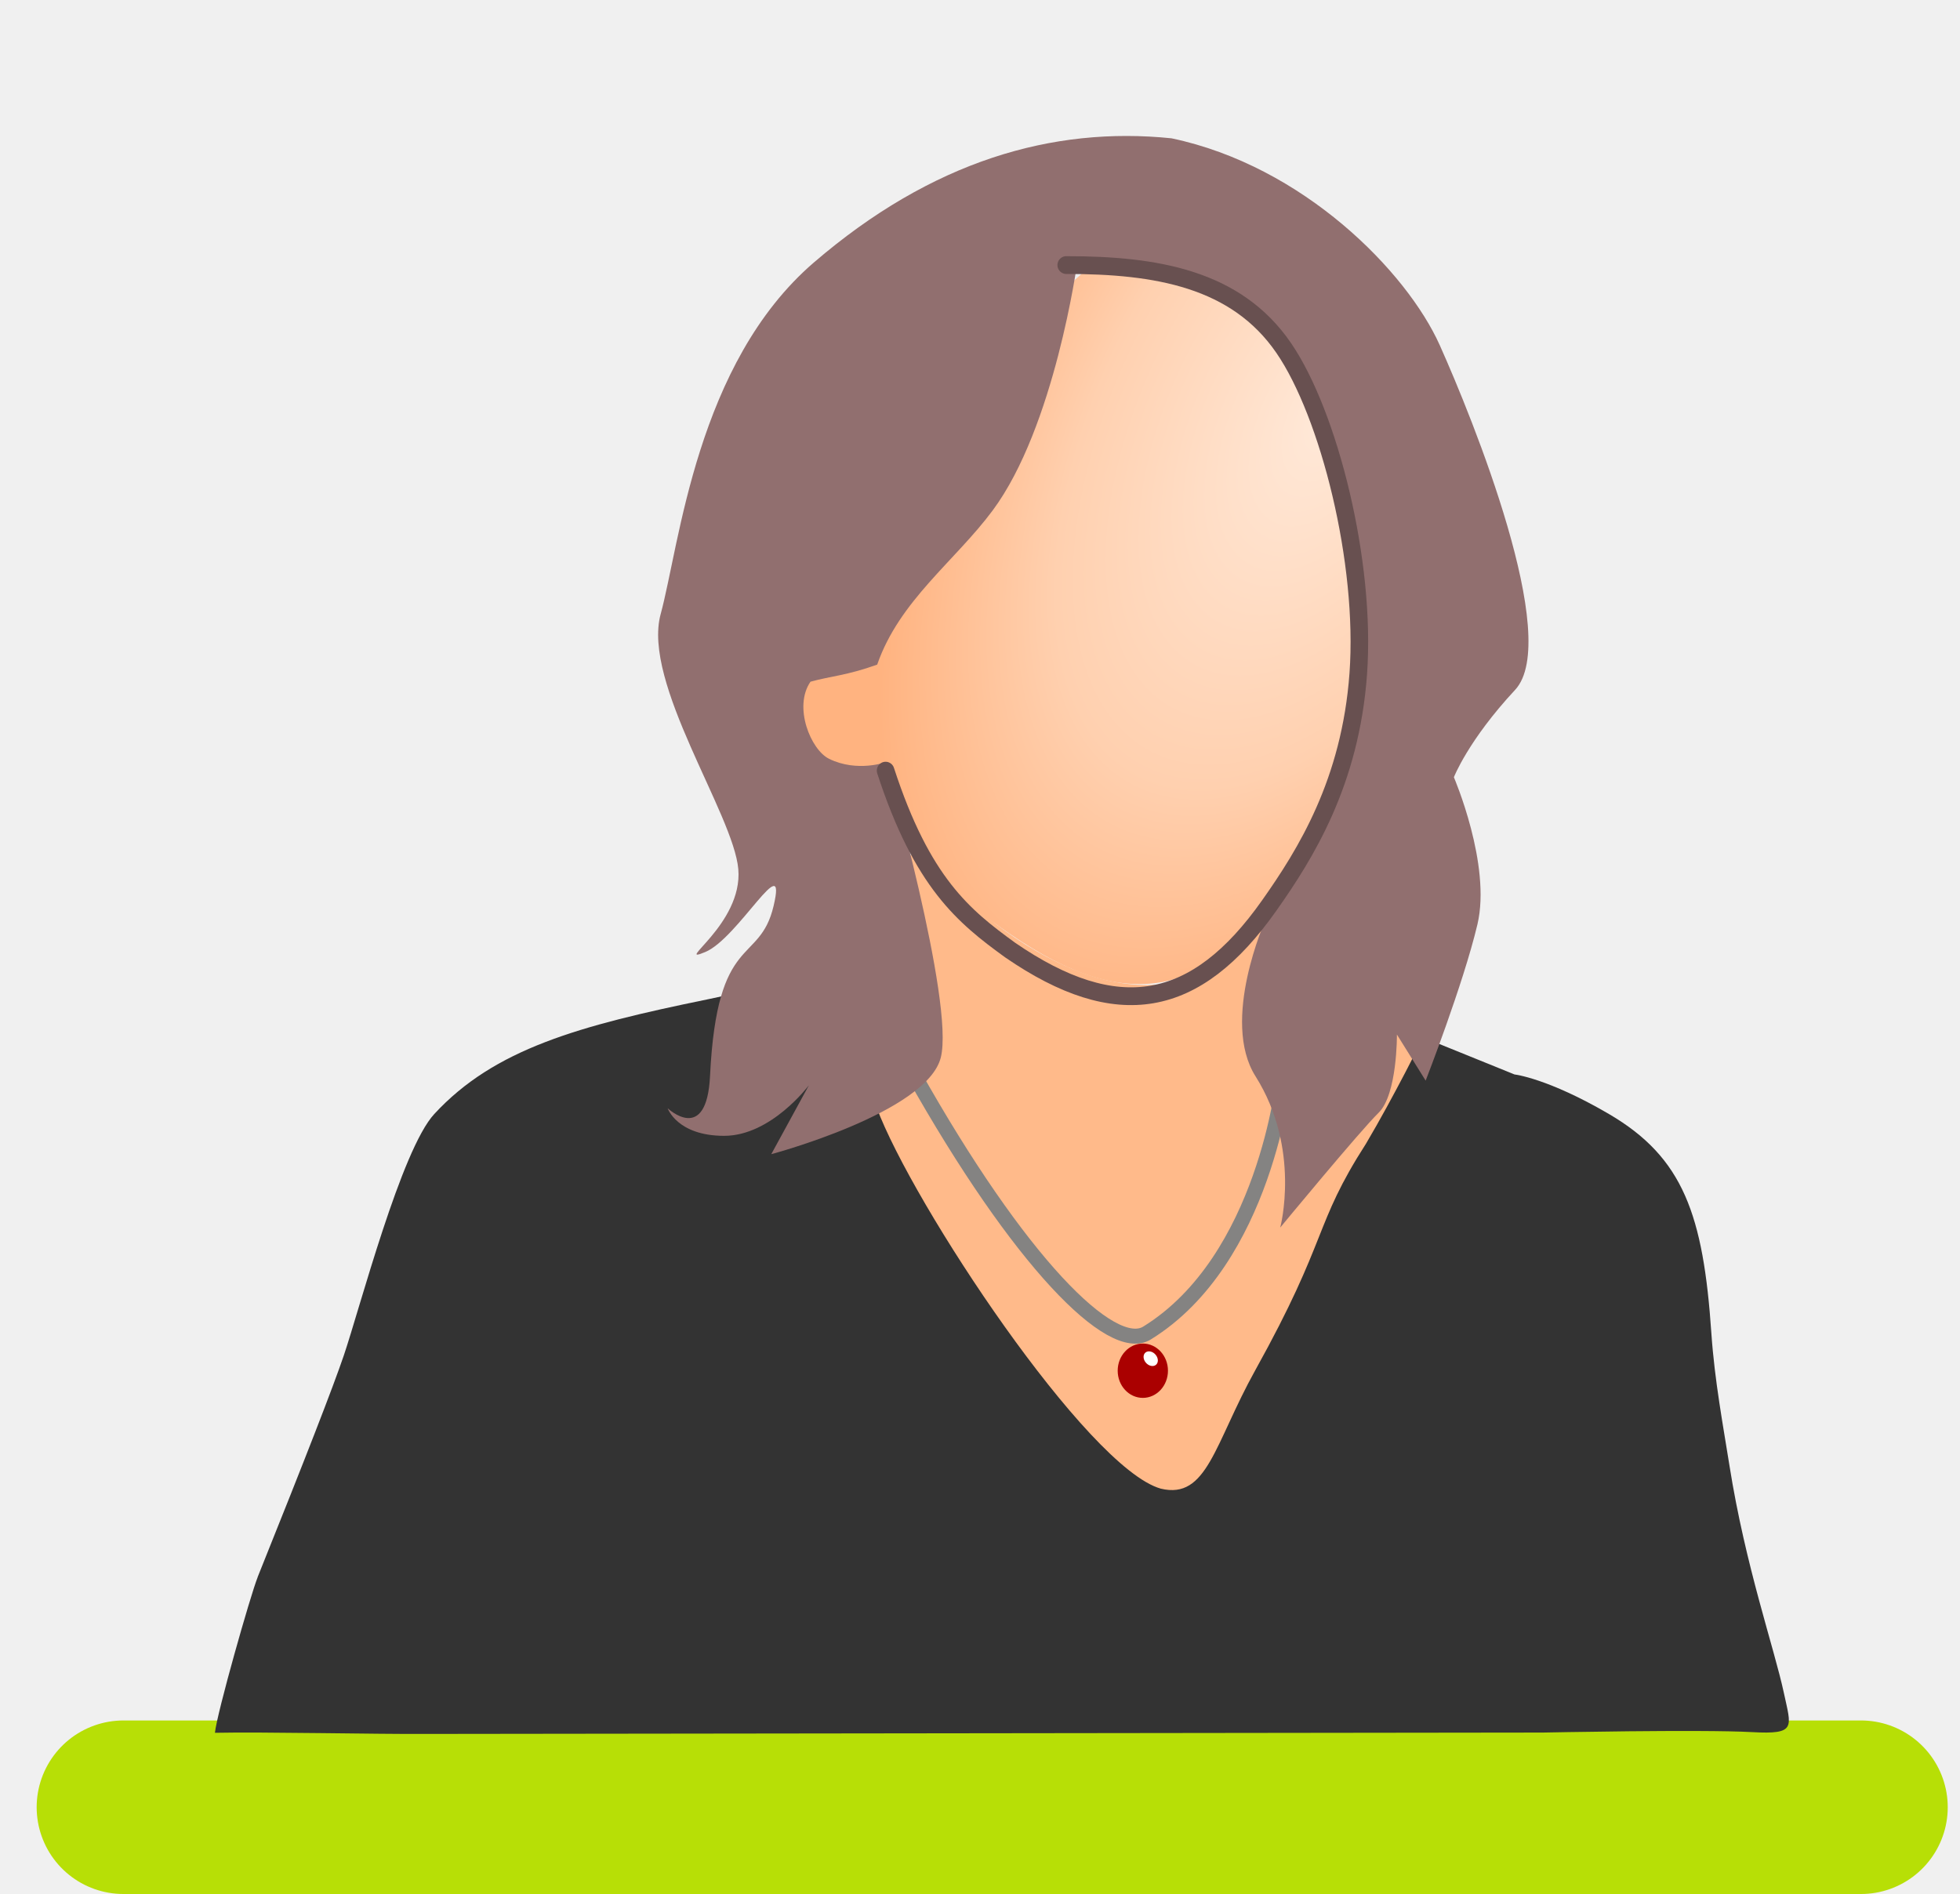
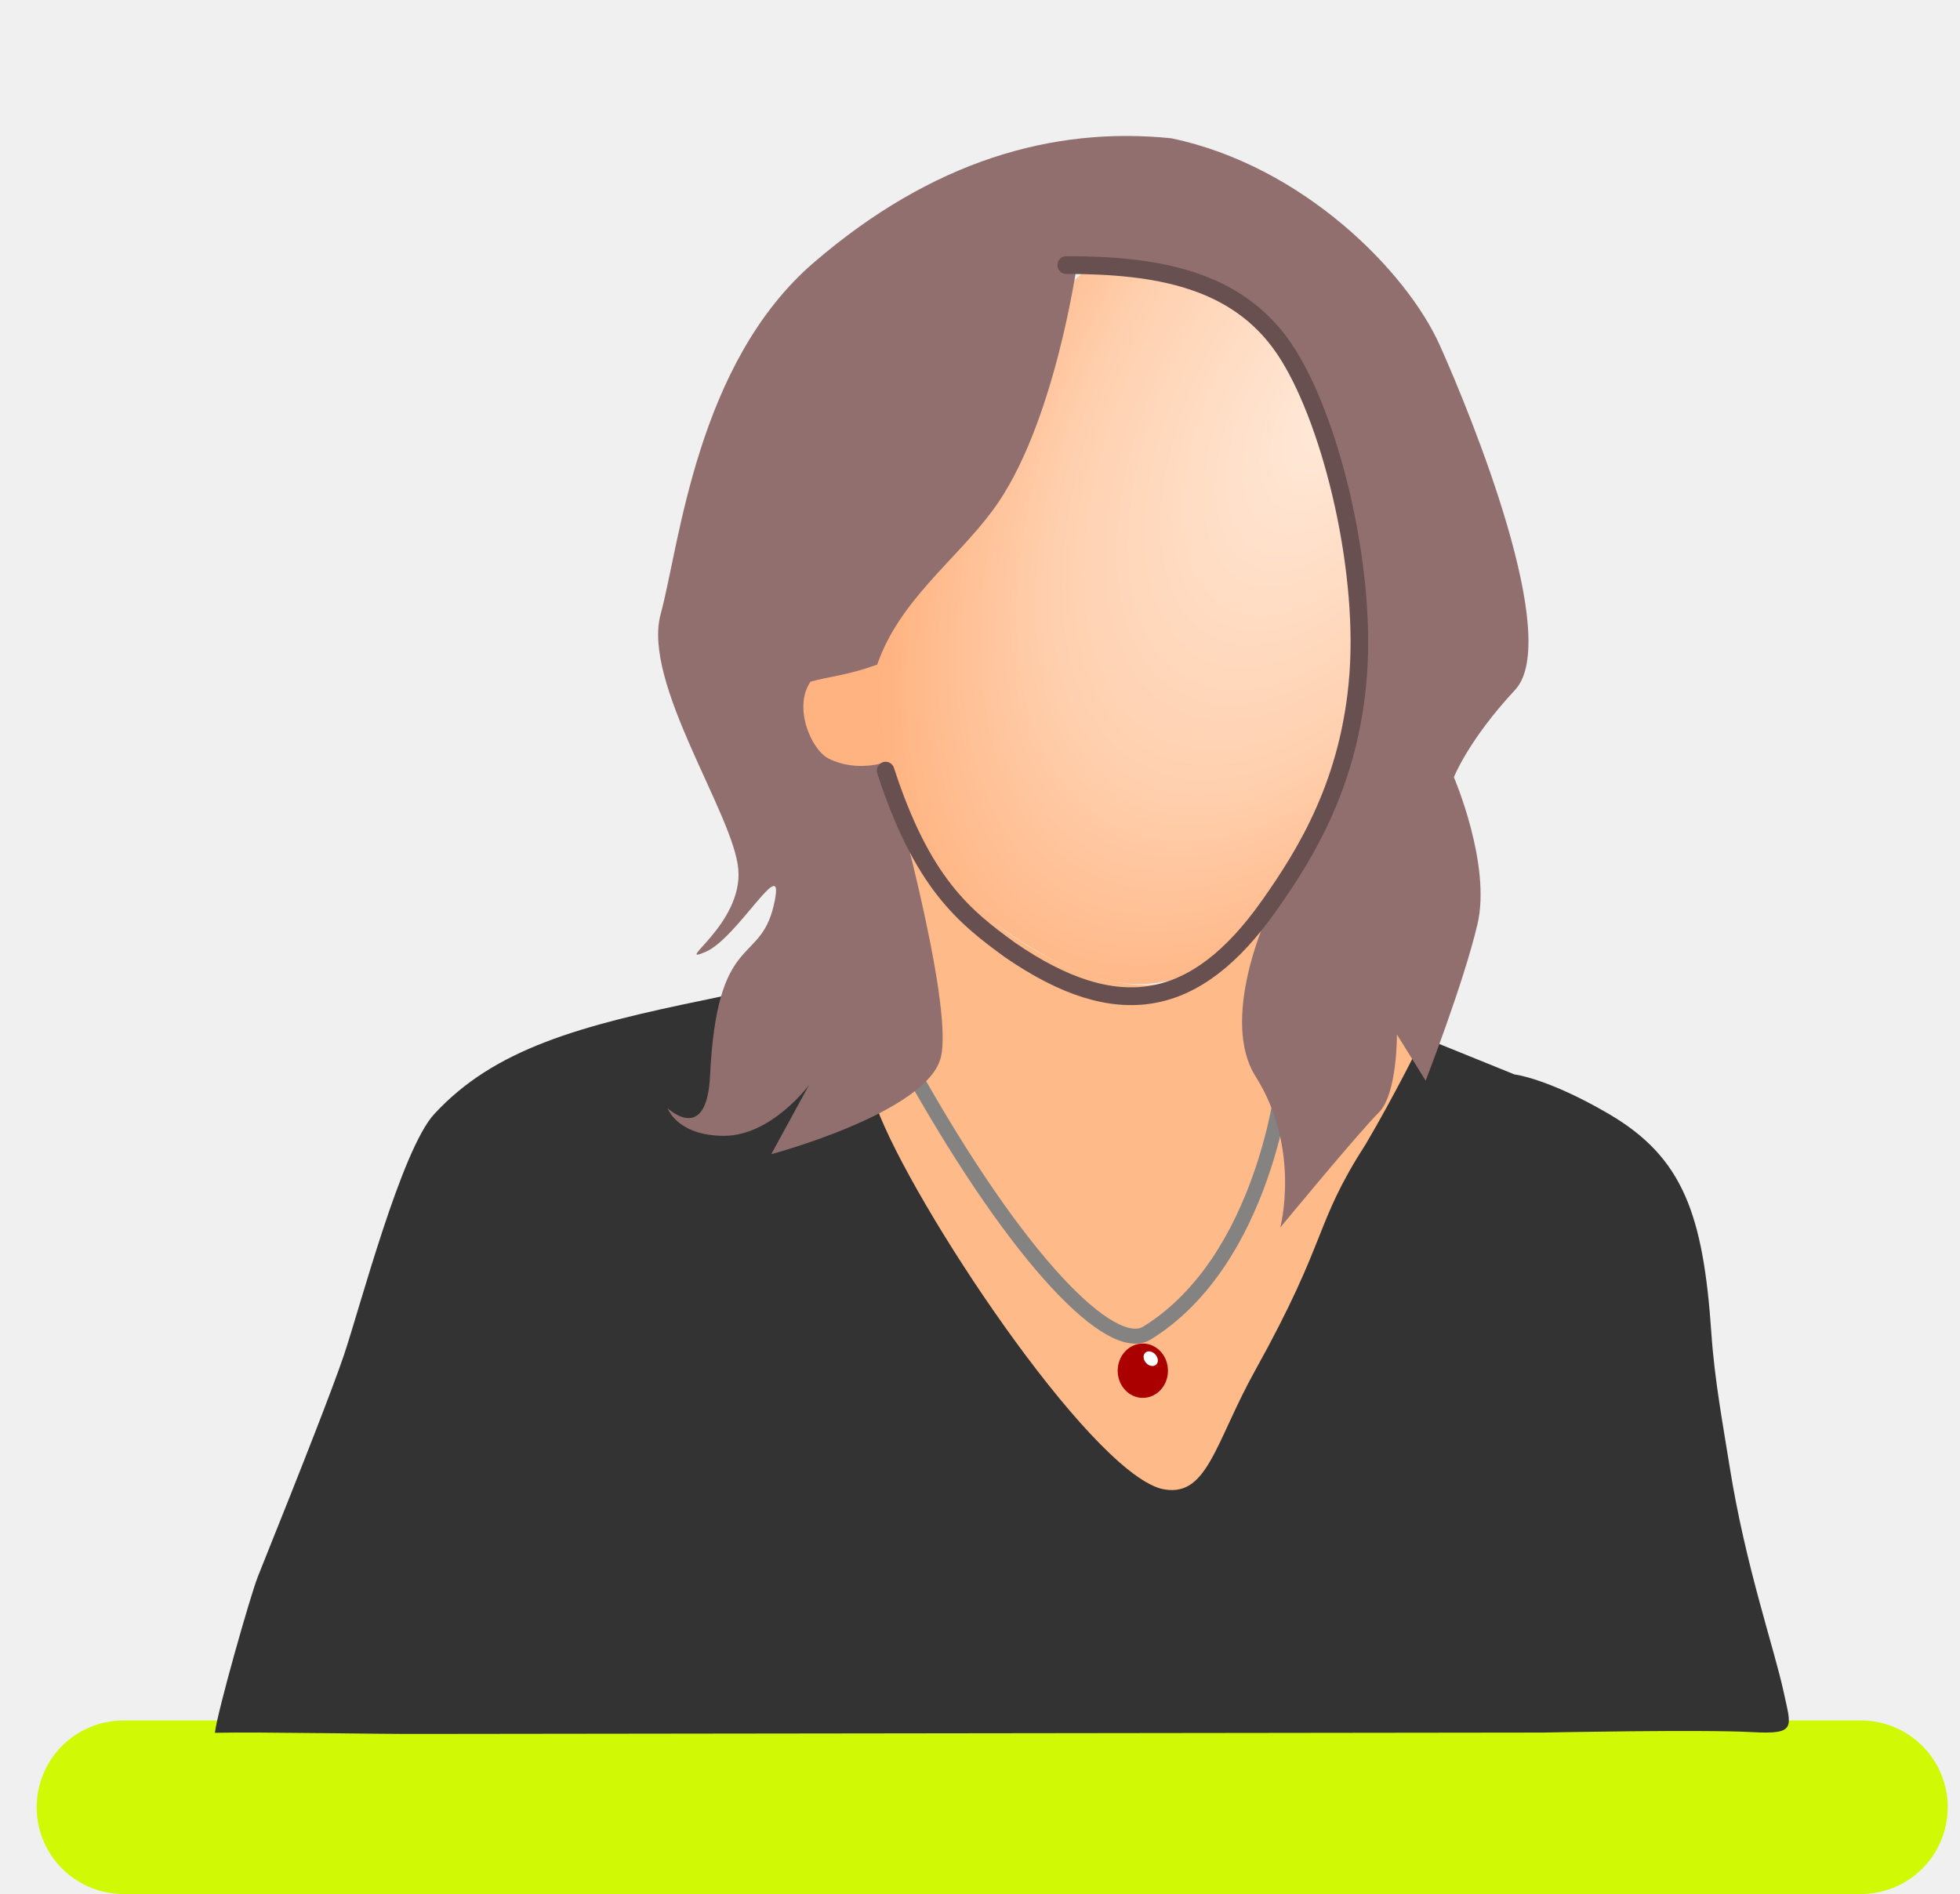
<svg xmlns="http://www.w3.org/2000/svg" xmlns:xlink="http://www.w3.org/1999/xlink" width="28.2mm" height="27.252mm" viewBox="0 0 28.2 27.252" version="1.1" id="svg2787">
  <defs id="defs2784">
    <linearGradient xlink:href="#linearGradient29522" id="linearGradient31309" gradientUnits="userSpaceOnUse" gradientTransform="matrix(0.7932409,-0.6089079,0.7932409,0.6089079,4.892518,-8.867114)" x1="14.228" y1="-29.19" x2="3.659" y2="-18.62" />
    <linearGradient id="linearGradient29522">
      <stop style="stop-color:#d4a125;stop-opacity:1;" offset="0" id="stop29518" />
      <stop style="stop-color:#edd495;stop-opacity:1;" offset="1" id="stop29520" />
    </linearGradient>
    <linearGradient xlink:href="#linearGradient29522" id="linearGradient31385" gradientUnits="userSpaceOnUse" gradientTransform="matrix(-0.7932409,-0.6089079,-0.7932409,0.6089079,5.107999,-8.867114)" x1="14.228" y1="-29.19" x2="3.659" y2="-18.62" />
    <linearGradient xlink:href="#linearGradient29522" id="linearGradient29605" gradientUnits="userSpaceOnUse" gradientTransform="matrix(0.8001375,-0.6190755,0.8001375,0.6190755,17.50946,-0.3688092)" x1="14.228" y1="-29.19" x2="3.659" y2="-18.62" />
    <linearGradient xlink:href="#linearGradient83550" id="linearGradient83552" x1="24.659" y1="1.848" x2="18.971" y2="8.448" gradientUnits="userSpaceOnUse" gradientTransform="matrix(-1.179496,0.5991861,0.1551683,0.9271714,45.51449,-13.0198)" />
    <linearGradient id="linearGradient83550">
      <stop style="stop-color:#b8f768;stop-opacity:1;" offset="0" id="stop83546" />
      <stop style="stop-color:#47bb08;stop-opacity:1;" offset="1" id="stop83548" />
    </linearGradient>
    <linearGradient xlink:href="#linearGradient83558" id="linearGradient83560" x1="20.859" y1="2.248" x2="18.971" y2="8.448" gradientUnits="userSpaceOnUse" gradientTransform="matrix(-1.179496,0.5991861,0.1551683,0.9271714,45.51449,-13.0198)" />
    <linearGradient id="linearGradient83558">
      <stop style="stop-color:#94dc14;stop-opacity:1;" offset="0" id="stop83554" />
      <stop style="stop-color:#52992a;stop-opacity:1;" offset="1" id="stop83556" />
    </linearGradient>
    <linearGradient xlink:href="#linearGradient80910" id="linearGradient80912" x1="5.45" y1="4.863" x2="6.85" y2="8.463" gradientUnits="userSpaceOnUse" gradientTransform="matrix(1.458482,0,0,1.143286,-2.798652,-1.418641)" />
    <linearGradient id="linearGradient80910">
      <stop style="stop-color:#f95353;stop-opacity:1;" offset="0" id="stop80906" />
      <stop style="stop-color:#d81634;stop-opacity:1;" offset="0.368" id="stop83544" />
      <stop style="stop-color:#940f24;stop-opacity:1;" offset="1" id="stop80908" />
    </linearGradient>
    <linearGradient xlink:href="#linearGradient97309" id="linearGradient69578" x1="18.775" y1="20.436" x2="15.345" y2="14.355" gradientUnits="userSpaceOnUse" gradientTransform="matrix(1.139867,0,0,1.103479,-2.988464,-2.738909)" />
    <linearGradient id="linearGradient97309">
      <stop style="stop-color:#18cfca;stop-opacity:1;" offset="0" id="stop97303" />
      <stop style="stop-color:#73dbee;stop-opacity:1;" offset="0.701" id="stop97305" />
      <stop style="stop-color:#9feafb;stop-opacity:1;" offset="1" id="stop97307" />
    </linearGradient>
    <linearGradient xlink:href="#linearGradient79520" id="linearGradient79522" x1="13.155" y1="2.285" x2="13.656" y2="13.385" gradientUnits="userSpaceOnUse" gradientTransform="translate(-0.5291667)" />
    <linearGradient id="linearGradient79520">
      <stop style="stop-color:#f0183b;stop-opacity:1;" offset="0" id="stop79516" />
      <stop style="stop-color:#df1737;stop-opacity:1;" offset="0.493" id="stop79524" />
      <stop style="stop-color:#7e1527;stop-opacity:1;" offset="1" id="stop79518" />
    </linearGradient>
    <radialGradient xlink:href="#linearGradient26559" id="radialGradient26561-8-4" cx="50.035" cy="10.592" fx="50.035" fy="10.592" r="5.772" gradientTransform="matrix(-0.9601652,1.792517,1.00028,0.4997347,56.22361,-88.92208)" gradientUnits="userSpaceOnUse" />
    <linearGradient id="linearGradient26559">
      <stop style="stop-color:#ffe9d9;stop-opacity:1;" offset="0" id="stop26555" />
      <stop style="stop-color:#ffd0af;stop-opacity:1;" offset="0.608" id="stop26563" />
      <stop style="stop-color:#ffb380;stop-opacity:1;" offset="1" id="stop26557" />
    </linearGradient>
  </defs>
  <g id="layer1">
-     <path style="fill:#dffa7f;fill-opacity:1;stroke:#b7df06;stroke-width:2.497;stroke-linecap:round;stroke-linejoin:round;stroke-miterlimit:8;stroke-dasharray:none;stroke-opacity:1;paint-order:fill markers stroke;stop-color:#000000" d="M 26.775,26.004 H 1.776" id="path44300" />
+     <path style="fill:#dffa7f;fill-opacity:1;stroke:#d0f906;stroke-width:2.497;stroke-linecap:round;stroke-linejoin:round;stroke-miterlimit:8;stroke-dasharray:none;stroke-opacity:1;paint-order:fill markers stroke;stop-color:#000000" d="M 26.775,26.004 H 1.776" id="path44300" />
    <g id="g120516" transform="matrix(1,0,0,0.9976562,79.83912,27.44119)" style="stroke-width:1.001">
      <path id="rect77221" style="fill:#895e2b;fill-rule:evenodd;stroke-width:0.239" d="m 21.719,14.001 c 0.935,0 1.276,0.346 1.324,0.853 0,0 0.173,3.597 0.311,4.956 0.111,1.101 0.384,2.413 0.384,2.413 0.084,0.502 -1.083,0.688 -2.018,0.688 -0.935,0 -1.687,-0.41 -1.687,-0.919 v -7.071 c 0,-0.509 0.753,-0.919 1.687,-0.919 z" />
      <path style="fill:url(#linearGradient83552);fill-opacity:1;stroke:url(#linearGradient83560);stroke-width:1.001;stroke-linecap:round;stroke-linejoin:round;stroke-miterlimit:8;stroke-dasharray:1.001;stroke-dashoffset:1.302;stroke-opacity:1;paint-order:fill markers stroke;stop-color:#000000" d="m 21.349,1.755 c -2.463,1.169 -2.604,5.312 -3.141,7.715 -0.575,2.573 0.496,5.408 1.967,5.929 5.961,2.11 4.72,-3.157 4.609,-5.401 C 23.711,5.697 23.119,0.915 21.349,1.755 Z" id="path72803" />
      <rect style="fill:url(#linearGradient80912);fill-opacity:1;fill-rule:evenodd;stroke-width:0.265" id="rect69677" width="3.72" height="6.718" x="4.421" y="3.183" rx="0.65" ry="0.65" />
      <path id="rect60261-0" style="fill:#ecf0eb;fill-opacity:1;fill-rule:evenodd;stroke:#a0a4a0;stroke-width:0;stroke-linejoin:round;stroke-dasharray:none;stroke-opacity:1" d="M 12.376,2.956 3.277,11.887 V 24.189 H 21.475 V 11.888 Z" />
      <rect style="fill:#b98539;fill-opacity:1;fill-rule:evenodd;stroke:#ffffff;stroke-width:0;stroke-linejoin:round;stroke-dasharray:none;stroke-opacity:1" id="rect61077" width="5.704" height="9.768" x="5.317" y="14.441" rx="0.298" ry="0.298" />
      <rect style="fill:url(#linearGradient69578);fill-opacity:1;fill-rule:evenodd;stroke:#09f9d9;stroke-width:0;stroke-linecap:round;stroke-linejoin:round;stroke-dasharray:none;stroke-opacity:1" id="rect61075" width="7.335" height="6.399" x="12.81" y="13.102" rx="0.298" ry="0.298" />
      <path style="fill:#ffffff;fill-opacity:1;stroke:#f1f1f1;stroke-width:0.766;stroke-linecap:square;stroke-linejoin:round;stroke-miterlimit:8;stroke-dasharray:none;stroke-opacity:1;paint-order:fill markers stroke;stop-color:#000000" d="m 16.477,13.338 v 5.925" id="path69568" />
      <path style="fill:#ffffff;fill-opacity:1;stroke:#f1f1f1;stroke-width:0.766;stroke-linecap:square;stroke-linejoin:round;stroke-miterlimit:8;stroke-dasharray:none;stroke-opacity:1;paint-order:fill markers stroke;stop-color:#000000" d="m 13.006,16.301 h 6.954" id="path69570" />
      <circle style="fill:#f7f4f0;fill-opacity:1;fill-rule:evenodd;stroke-width:0.265" id="path83662" cx="9.795" cy="19.021" r="0.566" />
      <path style="fill:#b98539;fill-opacity:1;stroke:#a0a4a0;stroke-width:0.388;stroke-linecap:square;stroke-linejoin:round;stroke-miterlimit:8;stroke-dasharray:none;stroke-dashoffset:4.913;stroke-opacity:1;paint-order:fill markers stroke;stop-color:#000000" d="M 21.475,23.995 V 11.806" id="path105261" />
      <path style="fill:#b98539;fill-opacity:1;stroke:#e7e9e7;stroke-width:0.388;stroke-linecap:square;stroke-linejoin:round;stroke-miterlimit:8;stroke-dasharray:none;stroke-dashoffset:4.913;stroke-opacity:1;paint-order:fill markers stroke;stop-color:#000000" d="M 3.277,23.995 V 11.806" id="path105259" />
      <path style="fill:none;fill-opacity:1;stroke:url(#linearGradient79522);stroke-width:2.108;stroke-linecap:round;stroke-linejoin:round;stroke-miterlimit:8;stroke-dasharray:none;stroke-opacity:1;paint-order:fill markers stroke;stop-color:#000000" d="M 2.178,12.815 12.376,2.956 22.574,12.815" id="path60259" />
    </g>
    <g id="g117847" transform="translate(-85.68201,-18.42902)">
      <path id="rect29651" style="fill:#b89644;fill-opacity:1;fill-rule:evenodd;stroke-width:0.253" d="m -35.605,27.319 c -0.493,-1e-6 -0.985,0.145 -1.362,0.435 l -11.147,8.557 h 0.002 V 52.708 h 25.015 V 36.311 h 0.002 L -34.243,27.754 c -0.377,-0.29 -0.87,-0.435 -1.363,-0.435 z" />
      <rect style="mix-blend-mode:multiply;fill:#ddd3d3;fill-opacity:1;fill-rule:evenodd;stroke-width:0.259" id="rect31549-1" width="22.808" height="19.408" x="-46.973" y="31.063" />
      <rect style="fill:#ffffff;fill-rule:evenodd;stroke-width:0.265" id="rect31549" width="22.101" height="20.893" x="-46.656" y="31.253" />
      <text xml:space="preserve" style="font-style:normal;font-weight:normal;font-size:15.525px;line-height:1.25;font-family:sans-serif;fill:#000000;fill-opacity:1;stroke:none;stroke-width:0.243" x="-31.271" y="52.283" id="text33454" transform="matrix(0.9981024,0.2998089,-0.2238531,0.9346605,0,0)">
        <tspan id="tspan33452" style="font-style:normal;font-variant:normal;font-weight:bold;font-stretch:normal;font-size:15.525px;font-family:Amiri;-inkscape-font-specification:'Amiri Bold';fill:#ff2e2e;fill-opacity:1;stroke-width:0.243" x="-31.271" y="52.283">@</tspan>
      </text>
      <path id="path31562" style="mix-blend-mode:normal;fill:#c5a761;fill-opacity:1;stroke:#000000;stroke-width:0;stroke-linecap:butt;stroke-linejoin:miter;stroke-dasharray:none;stroke-opacity:1" d="m -24.548,36.496 -11.088,7.975 -11.019,-7.925 v 2.948 l 9.954,8.797 h 1.995 l -0.003,-0.05 h 0.208 l 9.953,-8.798 z" />
      <g id="g31560" transform="matrix(1,0,0,0.991651,-40.60526,66.98862)">
        <g id="g31553">
          <path id="rect29033-76-4" style="fill:url(#linearGradient31309);fill-opacity:1;fill-rule:evenodd;stroke-width:0.295" d="m -7.509,-30.936 v 16.535 c 0.453,10e-7 0.906,-0.133 1.253,-0.399 l 10.25,-7.868 -10.25,-7.868 c -0.347,-0.266 -0.8,-0.399 -1.253,-0.399 z" />
          <path id="rect29033-76-4-0" style="fill:url(#linearGradient31385);fill-opacity:1;fill-rule:evenodd;stroke-width:0.295" d="m 17.51,-30.936 v 16.535 c -0.453,10e-7 -0.906,-0.133 -1.253,-0.399 L 6.007,-22.668 16.257,-30.537 c 0.347,-0.266 0.8,-0.399 1.253,-0.399 z" />
        </g>
        <path id="rect29033-76-0" style="fill:#b89644;fill-opacity:1;fill-rule:evenodd;stroke-width:0.319" d="m 5,-23.668 c -0.473,-1e-6 -0.945,0.149 -1.307,0.448 l -10.696,8.82 H 17.003 L 6.307,-23.221 C 5.945,-23.519 5.473,-23.668 5,-23.668 Z" />
        <path id="rect29033-76" style="fill:url(#linearGradient29605);fill-opacity:1;fill-rule:evenodd;stroke-width:0.299" d="m 5,-22.806 c -0.457,-1e-6 -0.913,0.135 -1.264,0.406 l -10.339,8 H 16.603 L 6.264,-22.4 c -0.35,-0.271 -0.807,-0.406 -1.264,-0.406 z" />
      </g>
    </g>
    <g id="g47072" transform="matrix(0.8106708,0,0,0.8197706,3.923247,1.004602)">
      <path id="path13238-1-2-5-8" style="fill:#ffba8a;fill-opacity:1;stroke:#000000;stroke-width:0;stroke-linecap:butt;stroke-linejoin:miter;stroke-dasharray:none;stroke-opacity:1" d="m 17.787,14.729 c 0.72,0.663 1.218,0.373 1.577,1.304 0.493,1.277 0.932,0.761 1.052,1.349 0.122,0.599 -0.373,1.479 -0.562,2.107 -0.374,1.244 -2.102,3.096 -2.563,4.119 -0.461,1.023 -1.37,1.8 -2.378,2.297 -1.008,0.498 -2.844,-0.161 -3.305,-0.133 -0.461,0.028 -1.142,-3.27 -1.401,-4.21 C 9.948,20.622 8.365,19.903 9.92,17.94 11.475,15.978 10.742,14.081 10.713,13.722 c -0.029,-0.359 1.04,0.259 1.242,0.48 0.202,0.221 1.026,1.074 2.229,1.576 1.061,0.443 2.011,0.33 2.241,-0.057 0.23,-0.387 1.537,-1.584 1.537,-1.584 z" />
      <path style="fill:url(#radialGradient26561-8-4);fill-opacity:1;stroke:#000000;stroke-width:0;stroke-linecap:butt;stroke-linejoin:miter;stroke-dasharray:none;stroke-opacity:1" d="m 18.215,4.611 c 0.652,0.938 1.141,3.76 1.262,4.595 0.284,1.952 -0.662,4.976 -1.524,5.61 -0.957,0.704 -1.637,1.137 -2.289,1.215 -0.977,0.117 -1.934,-0.391 -2.912,-1.095 -0.688,-0.496 -1.417,-0.894 -1.858,-1.914 -0.103,-0.239 -0.167,-0.252 -0.27,-0.509 -0.042,-0.105 -0.07,-0.078 -0.425,-0.034 -0.22,0.027 -1.415,-1.462 -1.499,-1.896 -0.057,-0.296 1.877,-0.285 1.93,-0.444 0.57,-1.72 1.236,-1.361 1.399,-2.221 0.163,-0.86 1.162,-3.464 2.436,-4.422 1.591,0.148 2.69,0.177 3.749,1.115 z" id="path12892-7-4-9-0" />
      <path style="fill:#333333;fill-opacity:1;stroke:#000000;stroke-width:0;stroke-linecap:butt;stroke-linejoin:miter;stroke-dasharray:none;stroke-opacity:0" d="m -0.268,26.459 c 0.865,-2.129 1.343,-3.347 1.532,-3.898 0.285,-0.833 1.018,-3.606 1.604,-4.233 1.069,-1.145 2.567,-1.55 4.847,-2.012 2.03,-0.412 2.269,-0.867 2.269,-0.867 0,0 0.575,1.839 0.734,2.762 0.637,1.697 3.742,6.331 5.045,6.693 0.824,0.195 0.95,-0.787 1.675,-2.077 1.314,-2.338 1.028,-2.534 1.966,-3.978 0.499,-0.833 1.015,-1.865 1.015,-1.865 l 1.622,0.65 c 0,0 0.584,0.063 1.675,0.694 1.319,0.763 1.675,1.77 1.818,3.851 0.057,0.827 0.212,1.639 0.322,2.326 0.281,1.755 0.793,3.194 0.965,3.986 0.13,0.603 0.23,0.73 -0.568,0.686 -0.899,-0.049 -3.711,0.008 -3.711,0.008 l -19.823,0.024 c -0.844,0.006 -2.9,-0.038 -3.744,-0.02 0.035,-0.342 0.629,-2.411 0.758,-2.73 z" id="path3866-5-8-8" />
      <path style="fill:none;stroke:#848382;stroke-width:0.263;stroke-linecap:round;stroke-linejoin:miter;stroke-dasharray:none;stroke-opacity:1" d="m 17.946,17.694 c 0,0 -0.327,3.195 -2.428,4.478 -0.63,0.385 -2.271,-1.251 -4.151,-4.559" id="path27717-0-1" />
      <path style="fill:#916f6f;stroke:#000000;stroke-width:0;stroke-linecap:butt;stroke-linejoin:miter;stroke-dasharray:none;stroke-opacity:1" d="m 15.951,1.202 c 2.339,0.484 4.177,2.34 4.762,3.631 0.585,1.291 2.172,5.164 1.337,6.051 -0.835,0.888 -1.086,1.533 -1.086,1.533 0,0 0.668,1.533 0.418,2.582 -0.251,1.049 -0.919,2.743 -0.919,2.743 l -0.51,-0.809 c 0,0 0.009,1.051 -0.326,1.374 -0.334,0.323 -1.745,2.014 -1.745,2.014 0,0 0.374,-1.381 -0.438,-2.654 -0.628,-0.983 0.178,-2.749 0.178,-2.749 0,0 1.42,-1.856 1.587,-3.308 0.167,-1.452 -0.251,-5.971 -1.671,-7.262 -1.253,-1.139 -3.258,-0.968 -3.258,-0.968 0,0 -0.4,2.891 -1.504,4.357 -0.668,0.888 -1.655,1.582 -2.047,2.703 -0.536,0.191 -0.833,0.203 -1.184,0.3 -0.309,0.444 0.007,1.198 0.331,1.354 0.501,0.242 1.012,0.057 1.012,0.057 0,0 1.22,4.22 0.969,5.188 -0.251,0.968 -3.008,1.694 -3.008,1.694 l 0.668,-1.21 c 0,0 -0.668,0.888 -1.504,0.888 -0.835,0 -1.003,-0.484 -1.003,-0.484 0,0 0.692,0.647 0.752,-0.565 0.125,-2.542 0.877,-1.936 1.128,-2.985 0.251,-1.049 -0.627,0.565 -1.211,0.807 -0.585,0.242 0.668,-0.484 0.585,-1.452 C 8.181,13.063 6.552,10.763 6.886,9.553 7.22,8.342 7.519,5.155 9.607,3.38 11.696,1.605 13.835,0.987 15.951,1.202 Z" id="path26059-6-5" />
      <path style="fill:none;fill-opacity:1;stroke:#685050;stroke-width:0.312;stroke-linecap:round;stroke-linejoin:round;stroke-miterlimit:8;stroke-dasharray:none;stroke-opacity:1;paint-order:fill markers stroke" d="m 14.084,3.427 c 1.599,0 3.016,0.238 3.86,1.456 0.804,1.161 1.466,3.761 1.323,5.716 -0.139,1.903 -0.932,3.162 -1.583,4.073 -1.302,1.825 -2.699,2.067 -4.593,0.78 -0.827,-0.593 -1.565,-1.184 -2.213,-3.151" id="path28002" />
      <g id="g27721-2-8" transform="matrix(-0.8354269,0,0,0.8068189,62.2381,-0.4478429)" style="stroke-width:1.21">
        <ellipse style="fill:#aa0000;fill-opacity:1;fill-rule:evenodd;stroke-width:0.32" id="path11936-3-7-4-3" cx="56.013" cy="28.856" rx="0.534" ry="0.591" />
        <ellipse style="fill:#ffffff;fill-rule:evenodd;stroke-width:0.32" id="path12898-2-3-7-8" cx="61.474" cy="-12.193" rx="0.135" ry="0.174" transform="matrix(0.7845642,0.6200476,-0.6245485,0.780986,0,0)" />
      </g>
    </g>
  </g>
</svg>
